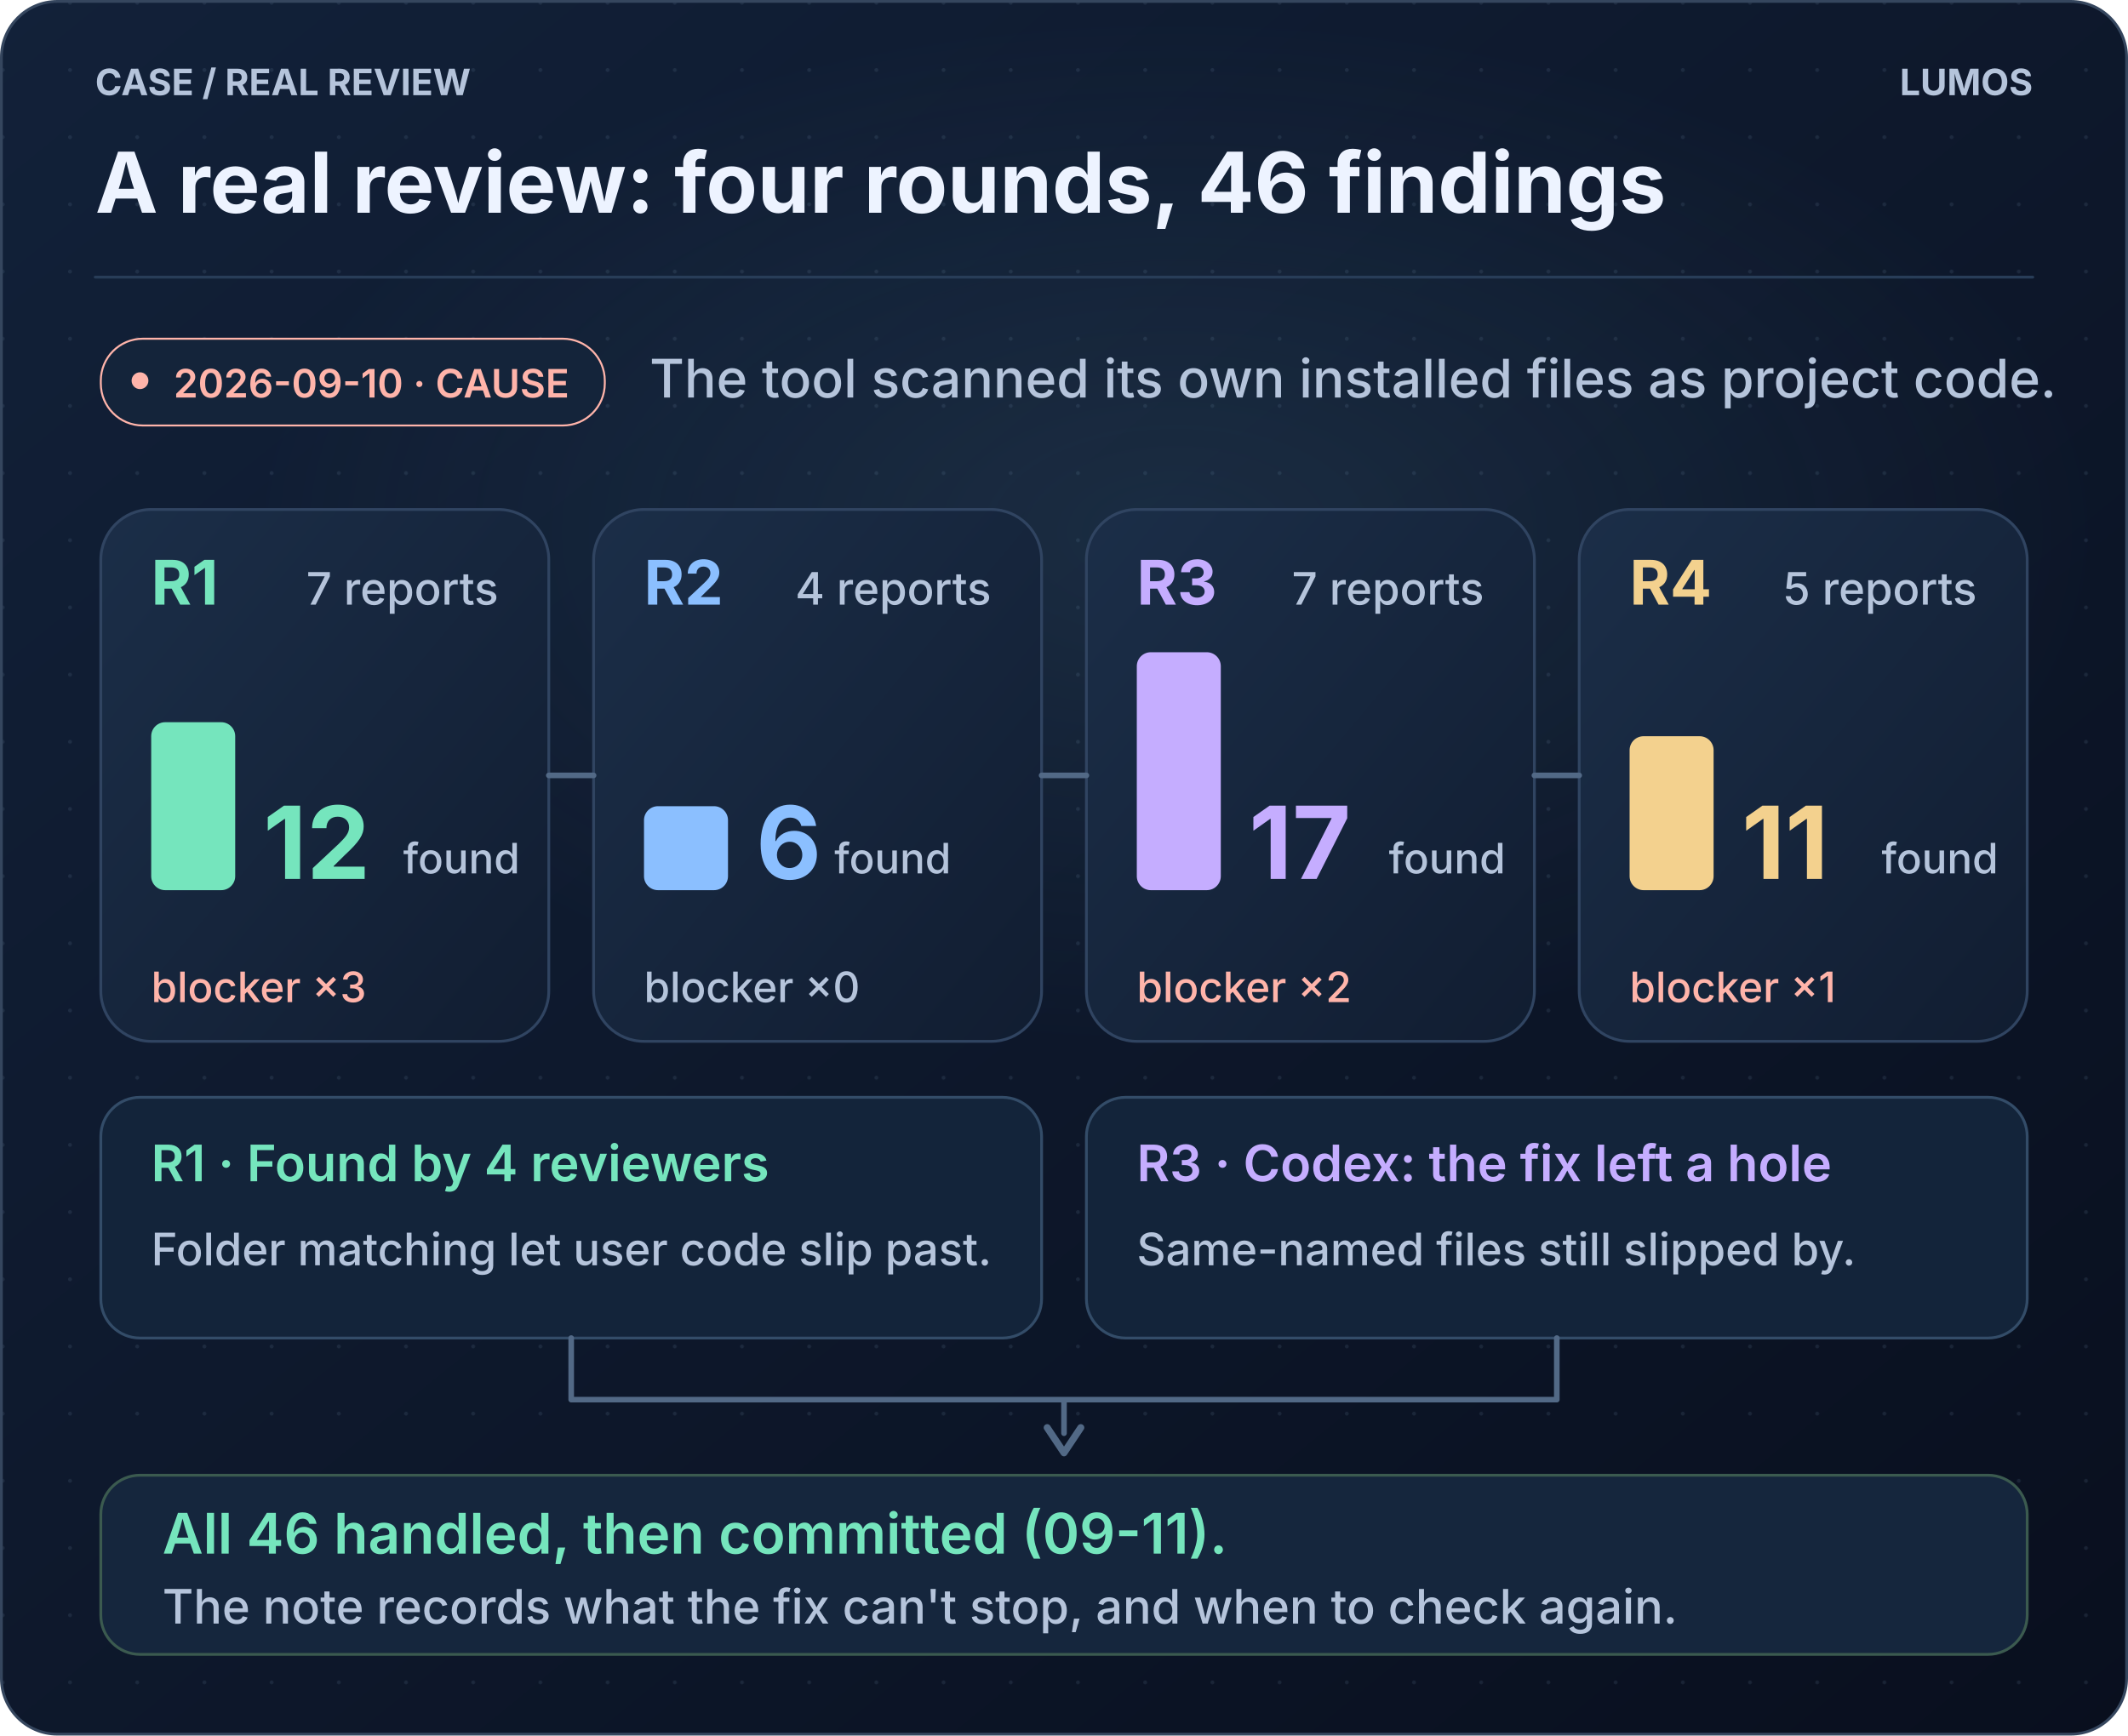
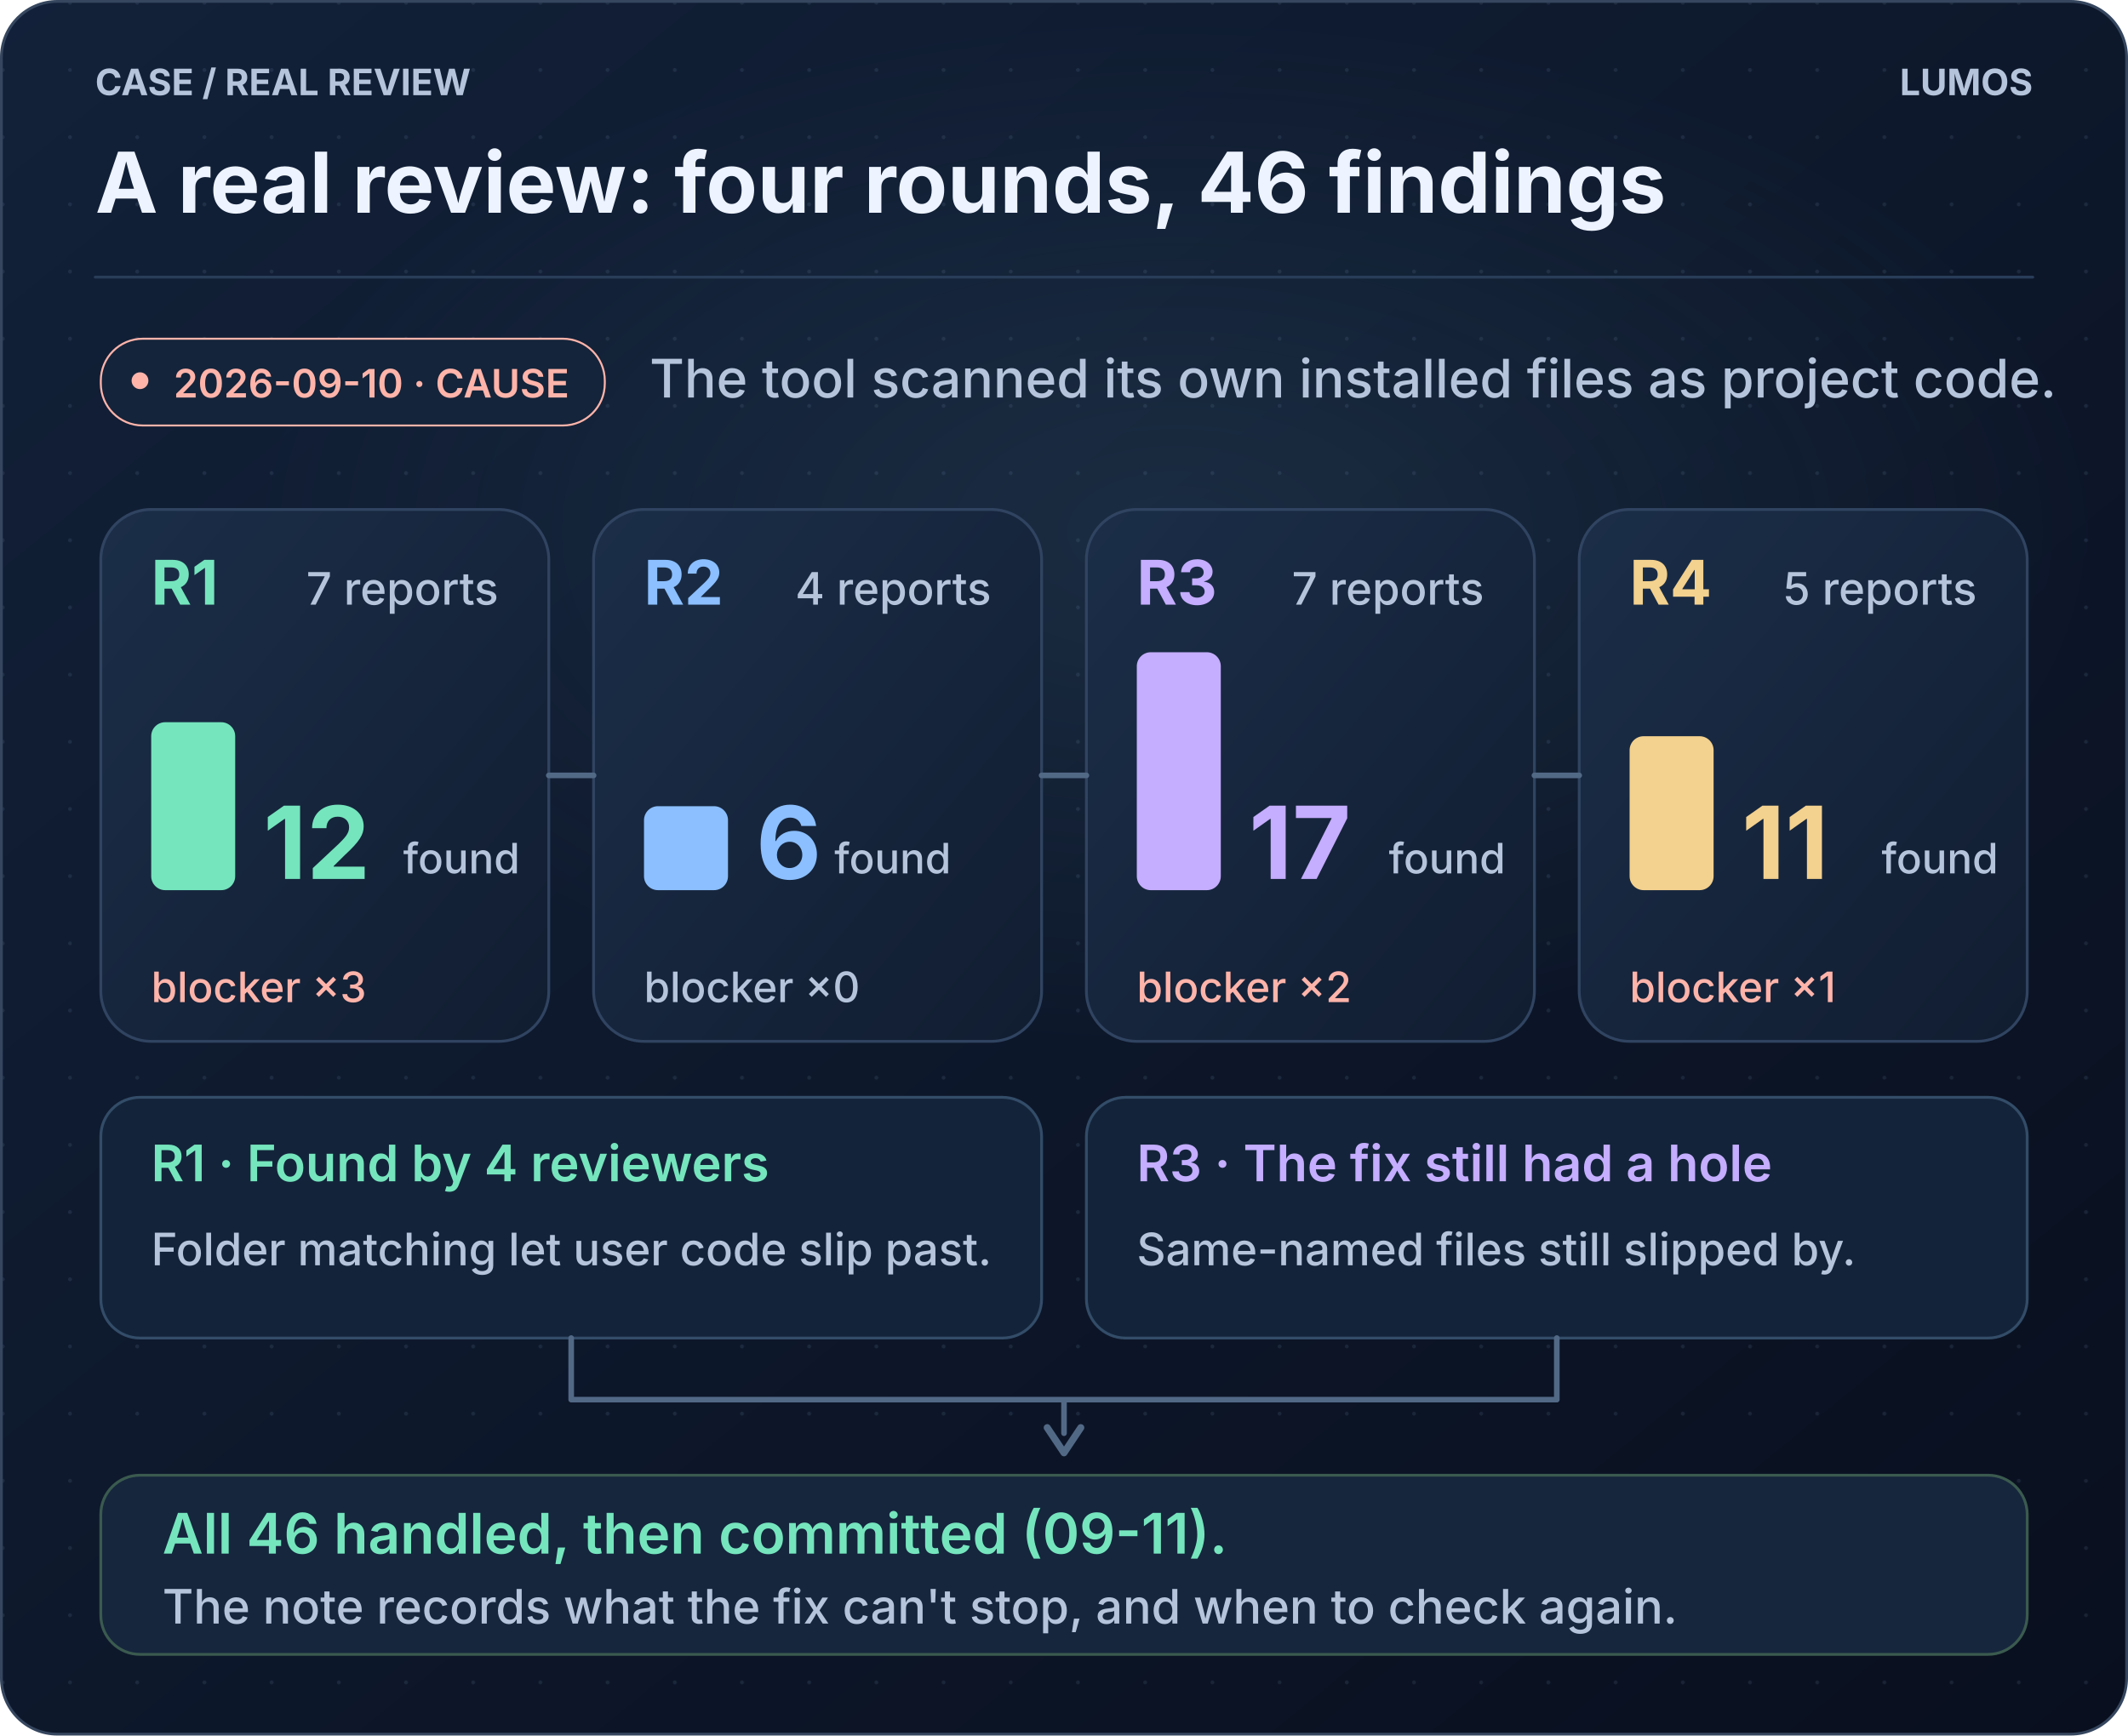
<svg xmlns="http://www.w3.org/2000/svg" width="760" height="620" viewBox="0 0 760 620" role="img" aria-labelledby="title desc">
  <defs>
    <linearGradient id="bg" x1="0" y1="0" x2="1" y2="1">
      <stop stop-color="#122139" />
      <stop offset="1" stop-color="#090f1e" />
    </linearGradient>
    <linearGradient id="panel" x1="0" y1="0" x2="1" y2="1">
      <stop stop-color="#1b2e48" />
      <stop offset="1" stop-color="#111d31" />
    </linearGradient>
    <radialGradient id="halo">
      <stop stop-color="#73b8d7" stop-opacity=".12" />
      <stop offset="1" stop-color="#73b8d7" stop-opacity="0" />
    </radialGradient>
    <pattern id="grid" width="24" height="24" patternUnits="userSpaceOnUse">
      <circle cx="1" cy="1" r=".7" fill="#718da9" opacity=".15" />
    </pattern>
  </defs>
  <rect x=".5" y=".5" width="759" height="619" rx="20" fill="url(#bg)" stroke="#35465e" />
  <rect x="1" y="1" width="758" height="618" rx="20" fill="url(#grid)" />
  <ellipse cx="420" cy="190" rx="335" ry="185" fill="url(#halo)" />
  <g font-family="Inter, 'PingFang TC', 'Noto Sans TC', 'Microsoft JhengHei', system-ui, sans-serif">
    <text x="34" y="34" font-size="13" fill="#b5c4db" text-anchor="start" font-weight="650">CASE / REAL REVIEW</text>
    <text x="34" y="76" font-size="30" fill="#edf3ff" text-anchor="start" font-weight="650">A real review: four rounds, 46 findings</text>
    <path d="M34 99H726" fill="none" stroke="#283d58" stroke-width="1" stroke-linecap="round" stroke-linejoin="round" />
    <text x="726" y="34" font-size="13" fill="#b5c4db" text-anchor="end" font-weight="650">LUMOS</text>
    <rect x="36" y="121" width="180" height="31" rx="15" fill="#14243a" stroke="#ffb4aa" stroke-width="0.7" />
    <circle cx="50" cy="136" r="3" fill="#ffb4aa" stroke="none" stroke-width="1" />
    <text x="62" y="142" font-size="14" fill="#ffb4aa" text-anchor="start" font-weight="600">2026-09-10 · CAUSE</text>
    <text x="232" y="142" font-size="19" fill="#b5c4db" text-anchor="start" font-weight="450">The tool scanned its own installed files as project code.</text>
    <rect x="36" y="182" width="160" height="190" rx="18" fill="url(#panel)" stroke="#304461" stroke-width="1" />
    <text x="54" y="216" font-size="22" fill="#75e5bd" text-anchor="start" font-weight="650">R1</text>
    <text x="178" y="216" font-size="16" fill="#b5c4db" text-anchor="end" font-weight="450">7 reports</text>
    <rect x="54" y="258" width="30" height="60" rx="5" fill="#75e5bd" stroke="none" stroke-width="1" />
    <text x="94" y="314" font-size="36" fill="#75e5bd" text-anchor="start" font-weight="650">12</text>
    <text x="144" y="312" font-size="15" fill="#b5c4db" text-anchor="start" font-weight="450">found</text>
    <text x="54" y="358" font-size="15" fill="#ffb4aa" text-anchor="start" font-weight="450">blocker ×3</text>
    <rect x="212" y="182" width="160" height="190" rx="18" fill="url(#panel)" stroke="#304461" stroke-width="1" />
    <text x="230" y="216" font-size="22" fill="#8bbfff" text-anchor="start" font-weight="650">R2</text>
    <text x="354" y="216" font-size="16" fill="#b5c4db" text-anchor="end" font-weight="450">4 reports</text>
    <rect x="230" y="288" width="30" height="30" rx="5" fill="#8bbfff" stroke="none" stroke-width="1" />
    <text x="270" y="314" font-size="36" fill="#8bbfff" text-anchor="start" font-weight="650">6</text>
    <text x="298" y="312" font-size="15" fill="#b5c4db" text-anchor="start" font-weight="450">found</text>
    <text x="230" y="358" font-size="15" fill="#b5c4db" text-anchor="start" font-weight="450">blocker ×0</text>
    <rect x="388" y="182" width="160" height="190" rx="18" fill="url(#panel)" stroke="#304461" stroke-width="1" />
    <text x="406" y="216" font-size="22" fill="#c5adff" text-anchor="start" font-weight="650">R3</text>
    <text x="530" y="216" font-size="16" fill="#b5c4db" text-anchor="end" font-weight="450">7 reports</text>
    <rect x="406" y="233" width="30" height="85" rx="5" fill="#c5adff" stroke="none" stroke-width="1" />
    <text x="446" y="314" font-size="36" fill="#c5adff" text-anchor="start" font-weight="650">17</text>
    <text x="496" y="312" font-size="15" fill="#b5c4db" text-anchor="start" font-weight="450">found</text>
    <text x="406" y="358" font-size="15" fill="#ffb4aa" text-anchor="start" font-weight="450">blocker ×2</text>
    <rect x="564" y="182" width="160" height="190" rx="18" fill="url(#panel)" stroke="#304461" stroke-width="1" />
    <text x="582" y="216" font-size="22" fill="#f3d18e" text-anchor="start" font-weight="650">R4</text>
    <text x="706" y="216" font-size="16" fill="#b5c4db" text-anchor="end" font-weight="450">5 reports</text>
    <rect x="582" y="263" width="30" height="55" rx="5" fill="#f3d18e" stroke="none" stroke-width="1" />
    <text x="622" y="314" font-size="36" fill="#f3d18e" text-anchor="start" font-weight="650">11</text>
    <text x="672" y="312" font-size="15" fill="#b5c4db" text-anchor="start" font-weight="450">found</text>
    <text x="582" y="358" font-size="15" fill="#ffb4aa" text-anchor="start" font-weight="450">blocker ×1</text>
    <path d="M196 277H212M372 277H388M548 277H564" fill="none" stroke="#526986" stroke-width="2" stroke-linecap="round" stroke-linejoin="round" />
    <rect x="36" y="392" width="336" height="86" rx="14" fill="#13243a" stroke="#334c68" stroke-width="1" />
    <text x="54" y="422" font-size="18" fill="#75e5bd" text-anchor="start" font-weight="600">R1 · Found by 4 reviewers</text>
    <text x="54" y="452" font-size="16" fill="#b5c4db" text-anchor="start" font-weight="450">Folder matching let user code slip past.</text>
    <rect x="388" y="392" width="336" height="86" rx="14" fill="#13243a" stroke="#334c68" stroke-width="1" />
-     <text x="406" y="422" font-size="18" fill="#c5adff" text-anchor="start" font-weight="600">R3 · Codex: the fix left a hole</text>
+     <text x="406" y="422" font-size="18" fill="#c5adff" text-anchor="start" font-weight="600">R3 · The fix still had a hole</text>
    <text x="406" y="452" font-size="16" fill="#b5c4db" text-anchor="start" font-weight="450">Same-named files still slipped by.</text>
    <path d="M204 478V500H556V478M380 500V512" fill="none" stroke="#526986" stroke-width="2" stroke-linecap="round" stroke-linejoin="round" />
    <polyline points="374,510 380,519 386,510" fill="none" stroke="#526986" stroke-width="2.5" stroke-linecap="round" stroke-linejoin="round" />
    <rect x="36" y="527" width="688" height="64" rx="14" fill="#15263d" stroke="#3b5a4f" stroke-width="1" />
    <text x="58" y="555" font-size="20" fill="#75e5bd" text-anchor="start" font-weight="600">All 46 handled, then committed (09-11).</text>
    <text x="58" y="580" font-size="17" fill="#b5c4db" text-anchor="start" font-weight="450">The note records what the fix can't stop, and when to check again.</text>
  </g>
</svg>
